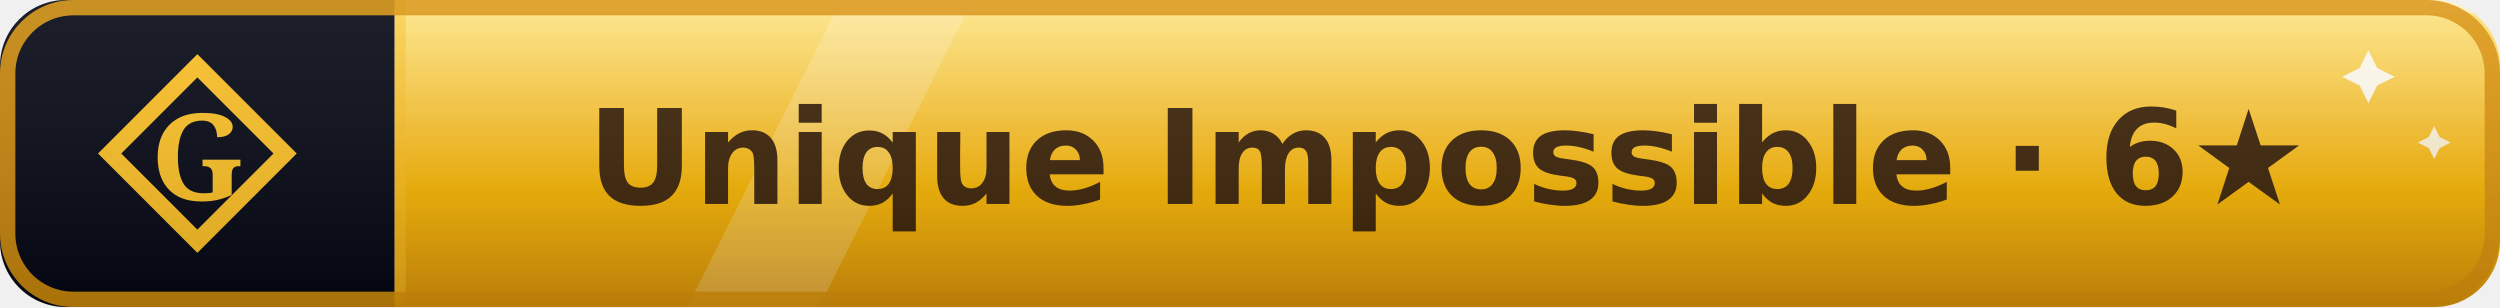
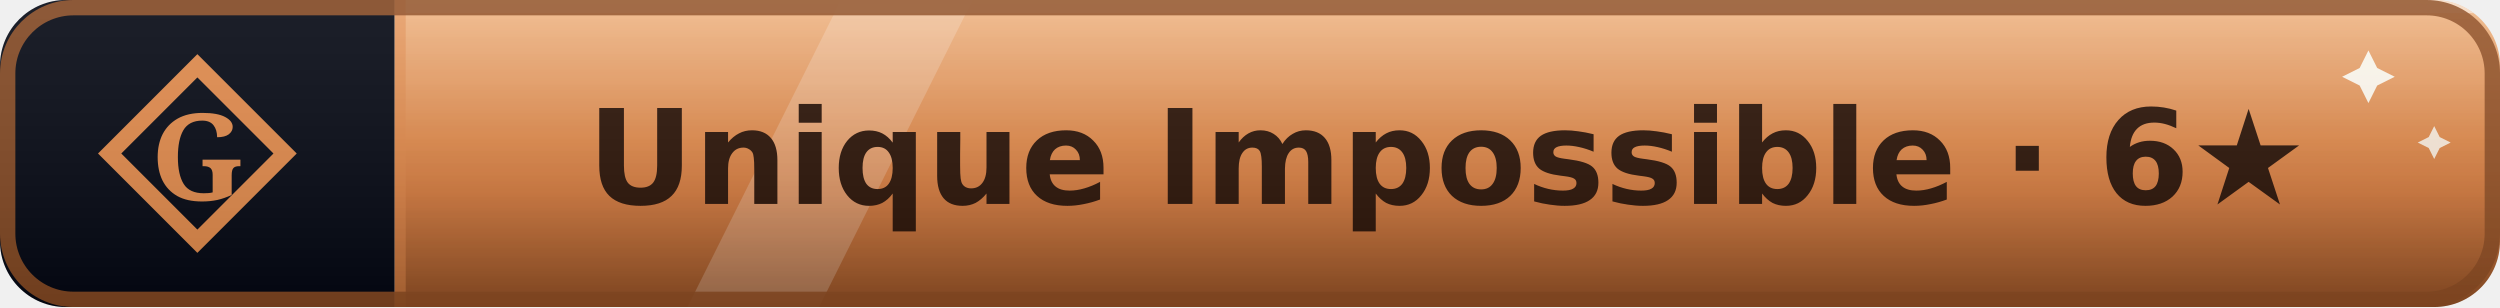
<svg xmlns="http://www.w3.org/2000/svg" width="228" height="28" viewBox="0 0 228 28" role="img" aria-label="Gaia rank sample: Unique Impossible (6 stars)">
  <linearGradient id="sh" x2="0" y2="100%">
    <stop offset="0" stop-color="#fff" stop-opacity=".10" />
    <stop offset="1" stop-opacity=".14" />
  </linearGradient>
  <clipPath id="rc">
    <rect width="228" height="28" rx="6" fill="#fff" />
  </clipPath>
  <g clip-path="url(#rc)">
    <linearGradient id="aus" x1="0" y1="0" x2="0" y2="1">
-       <stop offset="0" stop-color="#fde68a" />
-       <stop offset="0.46" stop-color="#fbbf24" />
-       <stop offset="0.62" stop-color="#f7b500" />
-       <stop offset="1" stop-color="#d9920a" />
+       <stop offset="0" stop-color="#f0b98a" />
+       <stop offset="0.46" stop-color="#e0894a" />
+       <stop offset="0.62" stop-color="#d47a3e" />
+       <stop offset="1" stop-color="#8f4e24" />
    </linearGradient>
    <rect width="36" height="28" fill="#030712" />
    <rect x="36.0" width="192.0" height="28" fill="url(#aus)" />
    <polygon points="76.7,0 88.7,0 74.7,28 62.7,28" fill="#fff" opacity="0.20" />
    <rect x="36.0" y="0" width="192.0" height="1.2" fill="#fff" opacity="0.5" />
    <path d="M 216.0 4.6 L 216.8 6.2 L 218.4 7.0 L 216.8 7.8 L 216.0 9.4 L 215.2 7.8 L 213.6 7.0 L 215.2 6.2 Z" fill="#fffdf5" opacity="0.95" />
    <path d="M 222.0 11.5 L 222.5 12.5 L 223.5 13.0 L 222.5 13.5 L 222.0 14.5 L 221.5 13.5 L 220.5 13.0 L 221.5 12.5 Z" fill="#fffdf5" opacity="0.85" />
-     <rect x="36.0" width="1" height="28" fill="rgba(251,191,36,0.5)" />
-     <path d="M 18.0 6 L 26.0 14 L 18.0 22 L 10.0 14 Z" fill="none" stroke="#fbbf24" stroke-width="1.5" stroke-linejoin="miter" />
-     <text x="18.0" y="14" font-family="EB Garamond, Georgia, serif" font-weight="600" font-size="11" fill="#fbbf24" text-anchor="middle" dominant-baseline="central">G</text>
-     <text x="132.0" y="18.6" font-family="Verdana,DejaVu Sans,sans-serif" font-size="12" font-weight="700" text-anchor="middle" fill="#3b2206">Unique Impossible · 6★</text>
-     <rect x="0.7" y="0.7" width="226.6" height="26.6" fill="none" stroke="rgba(217,146,10,0.9)" stroke-width="1.4" rx="6" />
+     <rect x="36.0" width="1" height="28" fill="rgba(224,137,74,0.5)" />
+     <path d="M 18.0 6 L 26.0 14 L 18.0 22 L 10.0 14 Z" fill="none" stroke="#e0894a" stroke-width="1.5" stroke-linejoin="miter" />
+     <text x="18.0" y="14" font-family="EB Garamond, Georgia, serif" font-weight="600" font-size="11" fill="#e0894a" text-anchor="middle" dominant-baseline="central">G</text>
+     <text x="132.0" y="18.6" font-family="Verdana,DejaVu Sans,sans-serif" font-size="12" font-weight="700" text-anchor="middle" fill="#2a1206">Unique Impossible · 6★</text>
+     <rect x="0.7" y="0.7" width="226.6" height="26.6" fill="none" stroke="rgba(143,78,36,0.9)" stroke-width="1.4" rx="6" />
    <rect width="228" height="28" fill="url(#sh)" />
  </g>
</svg>
